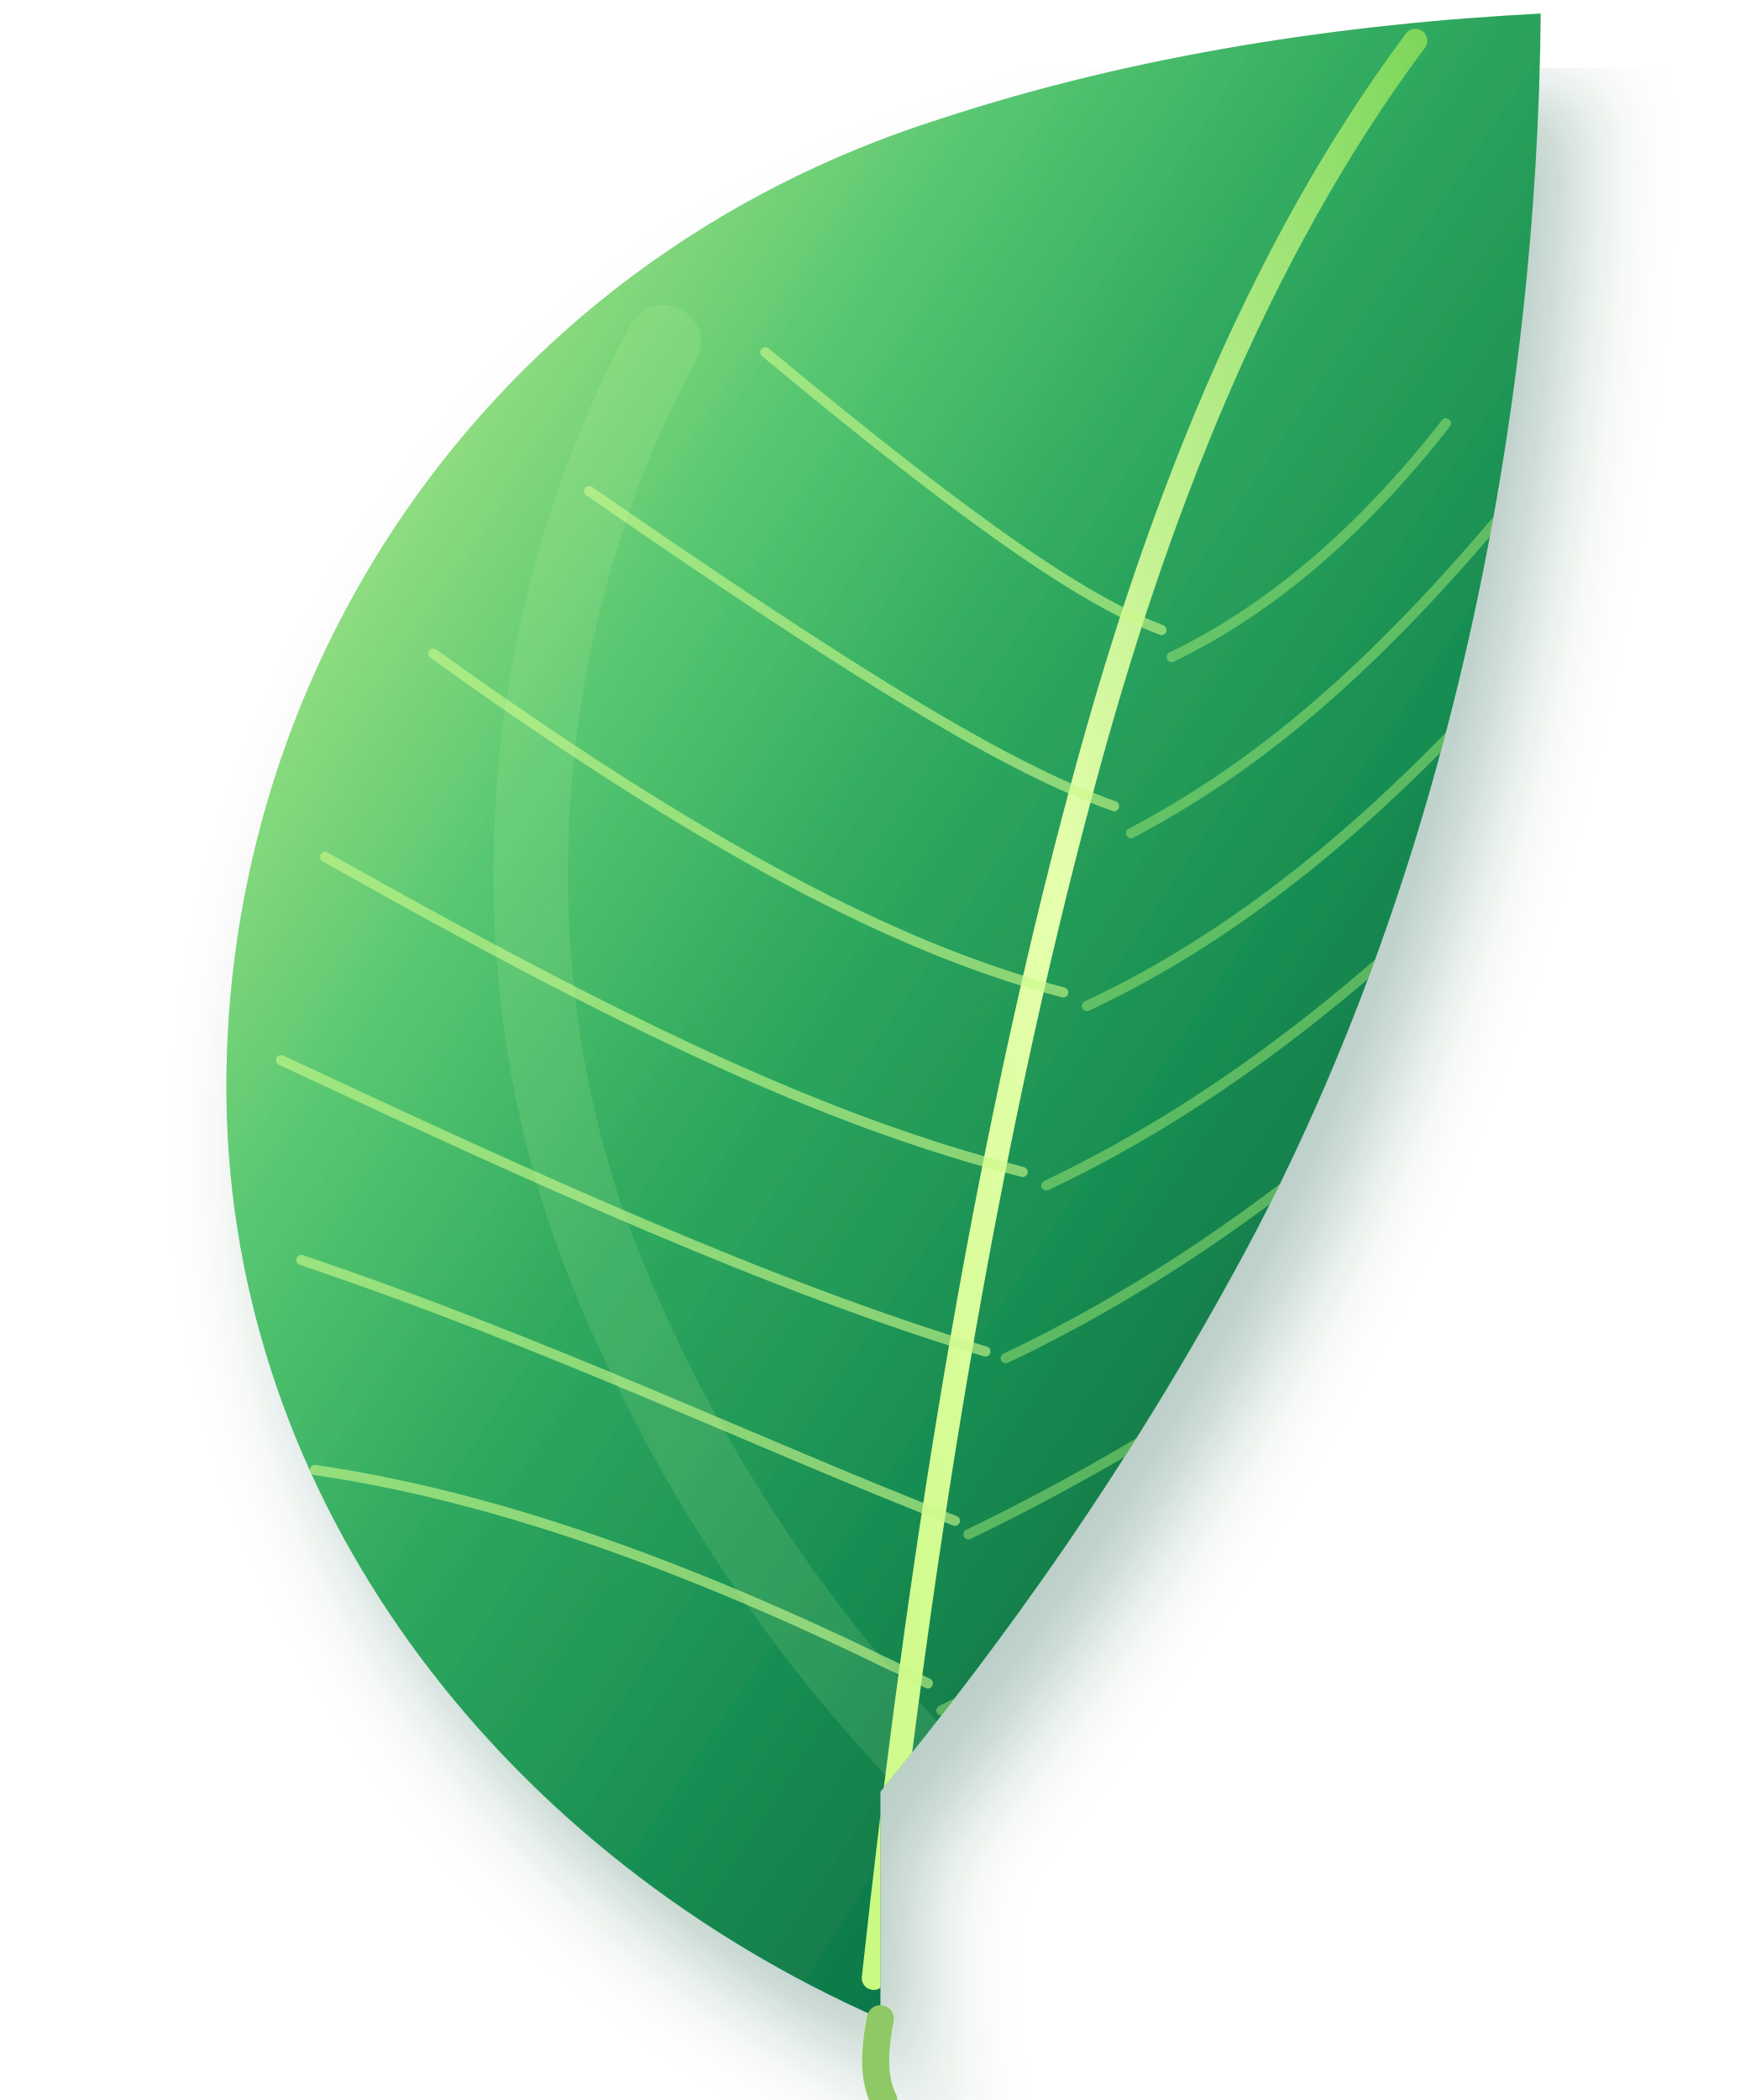
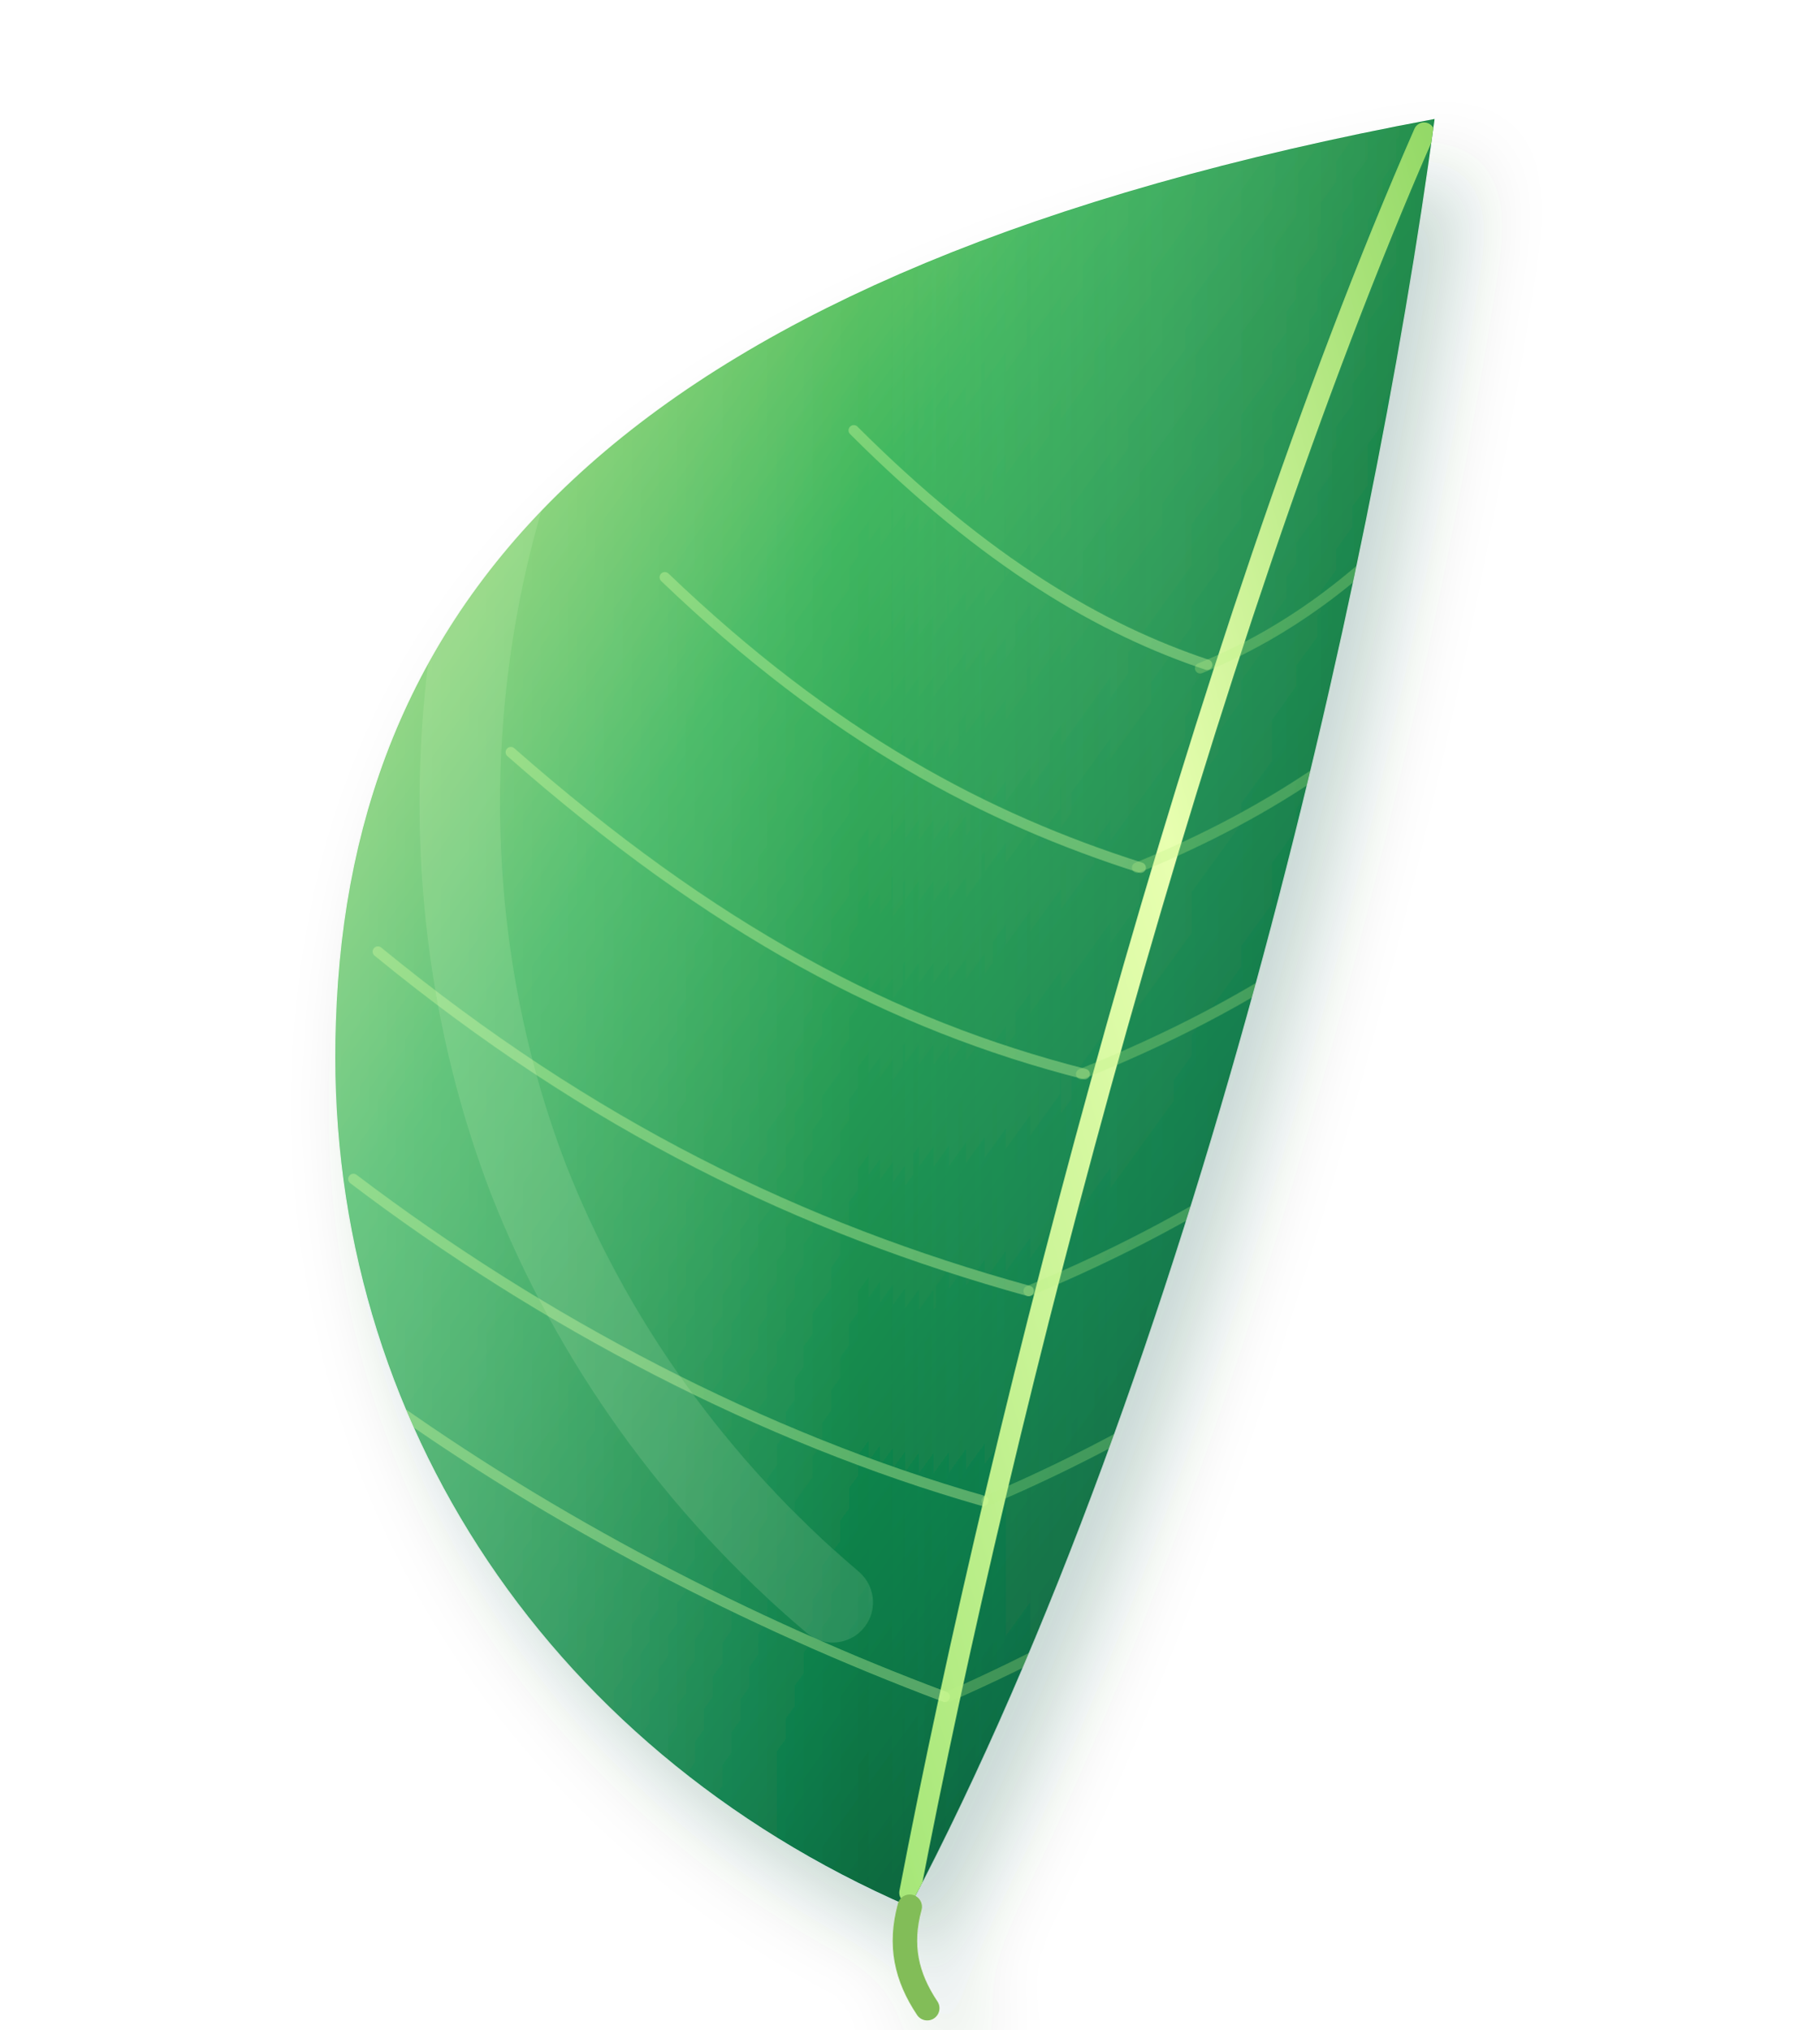
- <svg xmlns="http://www.w3.org/2000/svg" viewBox="0 0 520 620" role="img" aria-labelledby="title desc">
+ <svg xmlns="http://www.w3.org/2000/svg" viewBox="0 0 520 580" role="img" aria-labelledby="title desc">
  <defs>
-     <linearGradient id="leafFill" x1="0.08" y1="0.06" x2="0.92" y2="0.94">
-       <stop offset="0" stop-color="#9be26b" />
-       <stop offset="0.28" stop-color="#38b965" />
-       <stop offset="0.68" stop-color="#07834d" />
-       <stop offset="1" stop-color="#035536" />
+     <linearGradient id="green" x1=".12" y1=".06" x2=".88" y2=".94">
+       <stop stop-color="#a7df70" />
+       <stop offset=".3" stop-color="#40b75f" />
+       <stop offset=".72" stop-color="#087b47" />
+       <stop offset="1" stop-color="#064a30" />
    </linearGradient>
-     <linearGradient id="shine" x1="0" y1="0" x2="1" y2="1">
-       <stop offset="0" stop-color="#edffc4" stop-opacity=".55" />
-       <stop offset=".45" stop-color="#b9f38c" stop-opacity=".08" />
-       <stop offset="1" stop-color="#003b28" stop-opacity=".18" />
+     <linearGradient id="light" x1="0" y1="0" x2="1" y2="0">
+       <stop stop-color="#ffffff" stop-opacity=".23" />
+       <stop offset=".48" stop-color="#ffffff" stop-opacity="0" />
+       <stop offset="1" stop-color="#003923" stop-opacity=".2" />
    </linearGradient>
-     <linearGradient id="rib" x1="0" y1="1" x2="1" y2="0">
-       <stop offset="0" stop-color="#c9fa82" />
-       <stop offset=".45" stop-color="#e5ffad" />
-       <stop offset="1" stop-color="#7ed75c" />
+     <linearGradient id="vein" x1="0" y1="1" x2="1" y2="0">
+       <stop stop-color="#a7e779" />
+       <stop offset=".55" stop-color="#e8ffb0" />
+       <stop offset="1" stop-color="#94d967" />
    </linearGradient>
-     <filter id="softShadow" x="-25%" y="-20%" width="160%" height="170%">
-       <feDropShadow dx="12" dy="20" stdDeviation="13" flood-color="#064b2e" flood-opacity=".28" />
+     <clipPath id="shape">
+       <path d="M260 545C154 499 92 401 96 292 100 169 180 77 410 34 392 168 341 391 260 545Z" />
+     </clipPath>
+     <filter id="shadow" x="-20%" y="-20%" width="150%" height="160%">
+       <feDropShadow dx="10" dy="15" stdDeviation="11" flood-color="#064b2e" flood-opacity=".22" />
    </filter>
-     <clipPath id="leafClip">
-       <path d="M260 596C151 548 71 448 67 330 63 202 142 78 278 35c58-19 119-28 177-31-1 119-27 253-87 365-35 65-72 116-108 160Z" />
-     </clipPath>
  </defs>
-   <g filter="url(#softShadow)">
-     <path d="M260 596C151 548 71 448 67 330 63 202 142 78 278 35c58-19 119-28 177-31-1 119-27 253-87 365-35 65-72 116-108 160Z" fill="url(#leafFill)" />
-     <path d="M260 596C151 548 71 448 67 330 63 202 142 78 278 35c58-19 119-28 177-31-1 119-27 253-87 365-35 65-72 116-108 160Z" fill="url(#shine)" />
-     <g clip-path="url(#leafClip)" fill="none" stroke-linecap="round">
-       <path d="M258 584C271 464 290 342 320 231 341 153 371 75 418 12" stroke="url(#rib)" stroke-width="7" />
-       <path d="M274 497C218 469 155 443 93 434M282 449C223 426 163 397 89 372M291 399C228 380 160 349 83 313M302 346C243 331 183 302 96 253M314 293C272 282 217 257 128 193M329 238C298 227 255 201 174 145M343 186C322 178 291 158 226 104" stroke="#c9f98a" stroke-opacity=".62" stroke-width="3" />
-       <path d="M278 505C333 478 382 443 432 397M286 453C350 422 402 385 457 333M297 401C356 373 411 330 467 270M309 350C366 323 418 280 473 219M321 297C366 276 413 239 463 178M334 246C372 226 406 197 446 149M346 194C375 180 402 157 427 125" stroke="#aff277" stroke-opacity=".46" stroke-width="3" />
-       <path d="M196 101C152 182 143 286 179 375c25 62 64 119 117 168" stroke="#d8ffae" stroke-opacity=".12" stroke-width="22" />
+   <g filter="url(#shadow)">
+     <path d="M260 545C154 499 92 401 96 292 100 169 180 77 410 34 392 168 341 391 260 545Z" fill="url(#green)" />
+     <path d="M260 545C154 499 92 401 96 292 100 169 180 77 410 34 392 168 341 391 260 545Z" fill="url(#light)" />
+     <g clip-path="url(#shape)" fill="none" stroke-linecap="round">
+       <path d="M260 541C286 405 343 184 407 38" stroke="url(#vein)" stroke-width="6" />
+       <path d="M270 485C214 464 158 435 108 399M281 429C218 411 155 378 101 337M294 369C229 351 169 322 108 272M310 307C255 293 204 266 146 215M326 248C282 234 238 211 190 165M345 190C315 180 282 161 244 123" stroke="#d9ffa2" stroke-opacity=".36" stroke-width="3" />
+       <path d="M271 485C321 463 363 435 395 405M282 429C336 406 379 376 412 342M294 369C347 347 389 318 423 282M309 307C359 287 399 260 428 225M325 248C364 232 395 211 421 181M343 191C370 180 391 163 411 141" stroke="#b9f087" stroke-opacity=".28" stroke-width="3" />
+       <path d="M157 106C125 179 123 264 151 337 169 383 199 425 238 458" stroke="#f3ffd4" stroke-opacity=".13" stroke-width="23" />
    </g>
-     <path d="M260 596c-2 10-2 18 1 24" stroke="#8fc965" stroke-width="8" stroke-linecap="round" />
+     <path d="M260 545C257 556 259 565 265 574" fill="none" stroke="#82bd59" stroke-width="7" stroke-linecap="round" />
  </g>
</svg>
